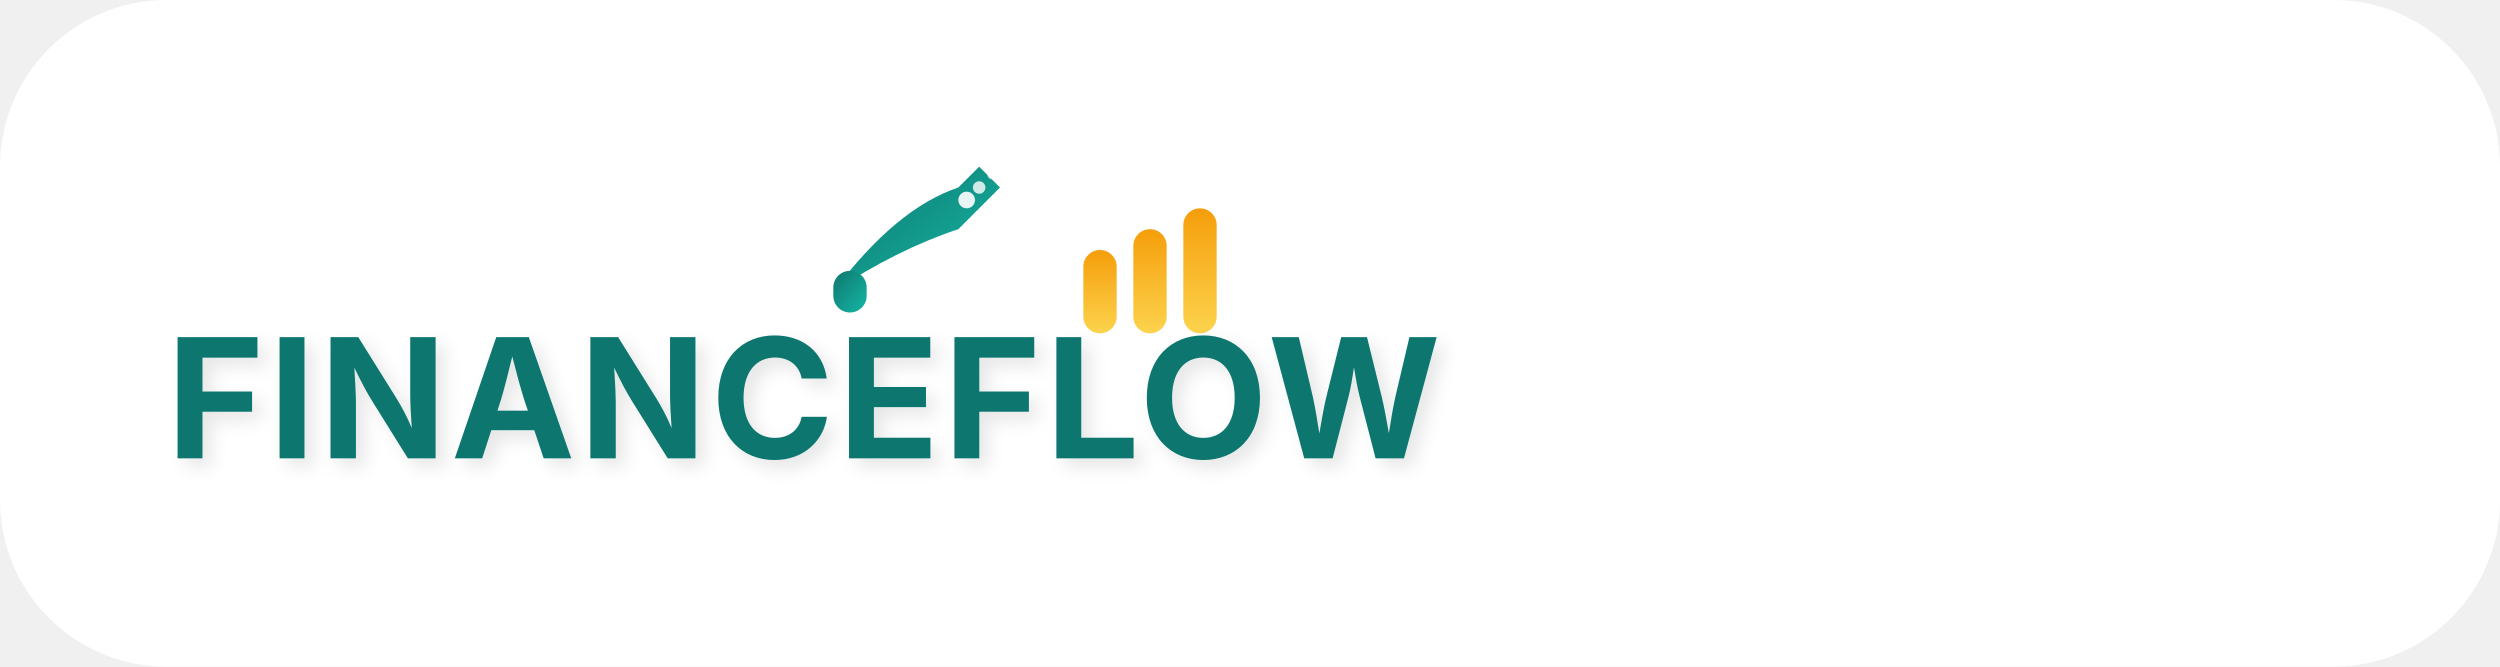
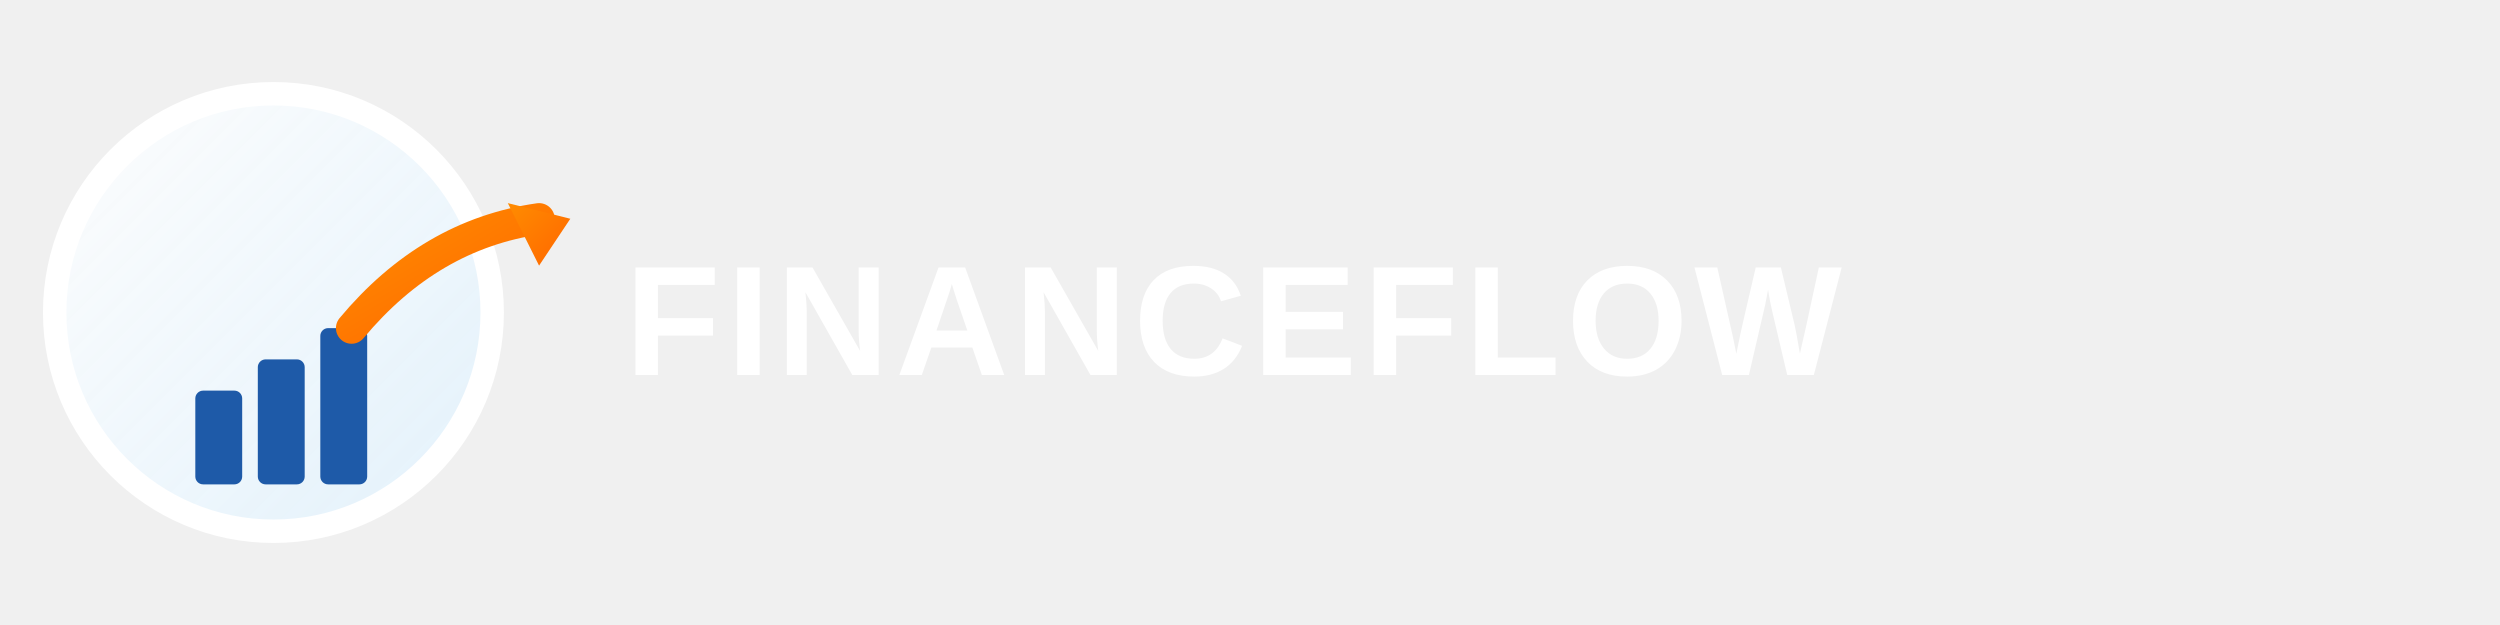
- <svg xmlns="http://www.w3.org/2000/svg" width="300" height="80" viewBox="0 0 300 80">
+ <svg xmlns="http://www.w3.org/2000/svg" width="320" height="80" viewBox="0 0 320 80">
  <defs>
+     <linearGradient id="circleGradient" x1="0%" y1="0%" x2="100%" y2="100%">
+       <stop offset="0%" style="stop-color:#ffffff;stop-opacity:0.9" />
+       <stop offset="100%" style="stop-color:#e0f2fe;stop-opacity:0.8" />
+     </linearGradient>
+     <linearGradient id="barGradient" x1="0%" y1="100%" x2="0%" y2="0%">
+       <stop offset="0%" style="stop-color:#ffffff;stop-opacity:1" />
+       <stop offset="100%" style="stop-color:#f0f9ff;stop-opacity:1" />
+     </linearGradient>
    <linearGradient id="arrowGradient" x1="0%" y1="0%" x2="100%" y2="100%">
-       <stop offset="0%" style="stop-color:#0F766E;stop-opacity:1" />
-       <stop offset="100%" style="stop-color:#14B8A6;stop-opacity:1" />
+       <stop offset="0%" style="stop-color:#ff8c00;stop-opacity:1" />
+       <stop offset="100%" style="stop-color:#ff6600;stop-opacity:1" />
    </linearGradient>
-     <linearGradient id="barsGradient" x1="0%" y1="0%" x2="0%" y2="100%">
-       <stop offset="0%" style="stop-color:#F59E0B;stop-opacity:1" />
-       <stop offset="100%" style="stop-color:#FCD34D;stop-opacity:1" />
-     </linearGradient>
-     <filter id="textShadow" x="-50%" y="-50%" width="200%" height="200%">
-       <feDropShadow dx="1" dy="1" stdDeviation="1" flood-color="#000000" flood-opacity="0.1" />
-     </filter>
  </defs>
-   <rect x="0" y="0" width="300" height="80" rx="20" fill="#FFFFFF" />
-   <g transform="translate(100, 15)">
-     <g transform="translate(0, 0)">
-       <path d="M 0 20 Q 7.5 10 15 7.5 L 17.5 5 L 20 7.5 Q 17.5 10 15 12.5 Q 7.5 15 0 20 Z" fill="url(#arrowGradient)" stroke="none" />
-       <rect x="0" y="17.5" width="4" height="5" rx="2" fill="url(#arrowGradient)" />
-       <circle cx="16" cy="9" r="1" fill="#FFFFFF" opacity="0.9" />
-       <circle cx="17.5" cy="7.5" r="0.75" fill="#FFFFFF" opacity="0.8" />
-       <circle cx="19" cy="6" r="0.5" fill="#FFFFFF" opacity="0.7" />
+   <g transform="translate(5, 10)">
+     <circle cx="30" cy="30" r="28" fill="url(#circleGradient)" stroke="#ffffff" stroke-width="3" />
+     <g transform="translate(12, 18)">
+       <rect x="8" y="22" width="6" height="12" fill="#1e5aa8" rx="1" />
+       <rect x="16" y="18" width="6" height="16" fill="#1e5aa8" rx="1" />
+       <rect x="24" y="14" width="6" height="20" fill="#1e5aa8" rx="1" />
    </g>
-     <g transform="translate(30, 0)">
-       <rect x="0" y="15" width="4" height="10" rx="2" fill="url(#barsGradient)" />
-       <rect x="6" y="12.5" width="4" height="12.5" rx="2" fill="url(#barsGradient)" />
-       <rect x="12" y="10" width="4" height="15" rx="2" fill="url(#barsGradient)" />
+     <g transform="translate(32, 12)">
+       <path d="M 8 20 Q 18 8 32 6" fill="none" stroke="url(#arrowGradient)" stroke-width="4" stroke-linecap="round" />
+       <polygon points="28,4 36,6 32,12" fill="url(#arrowGradient)" />
    </g>
-   </g>
-   <g transform="translate(20, 55)">
-     <text x="0" y="0" font-family="Inter, Arial, sans-serif" font-size="20" font-weight="700" fill="#0F766E" text-anchor="start" filter="url(#textShadow)" letter-spacing="0.5px">FINANCEFLOW</text>
+     <text x="75" y="38" font-family="Arial, Helvetica, sans-serif" font-size="20" font-weight="700" fill="#ffffff" letter-spacing="0.8px">FINANCEFLOW</text>
  </g>
</svg>
